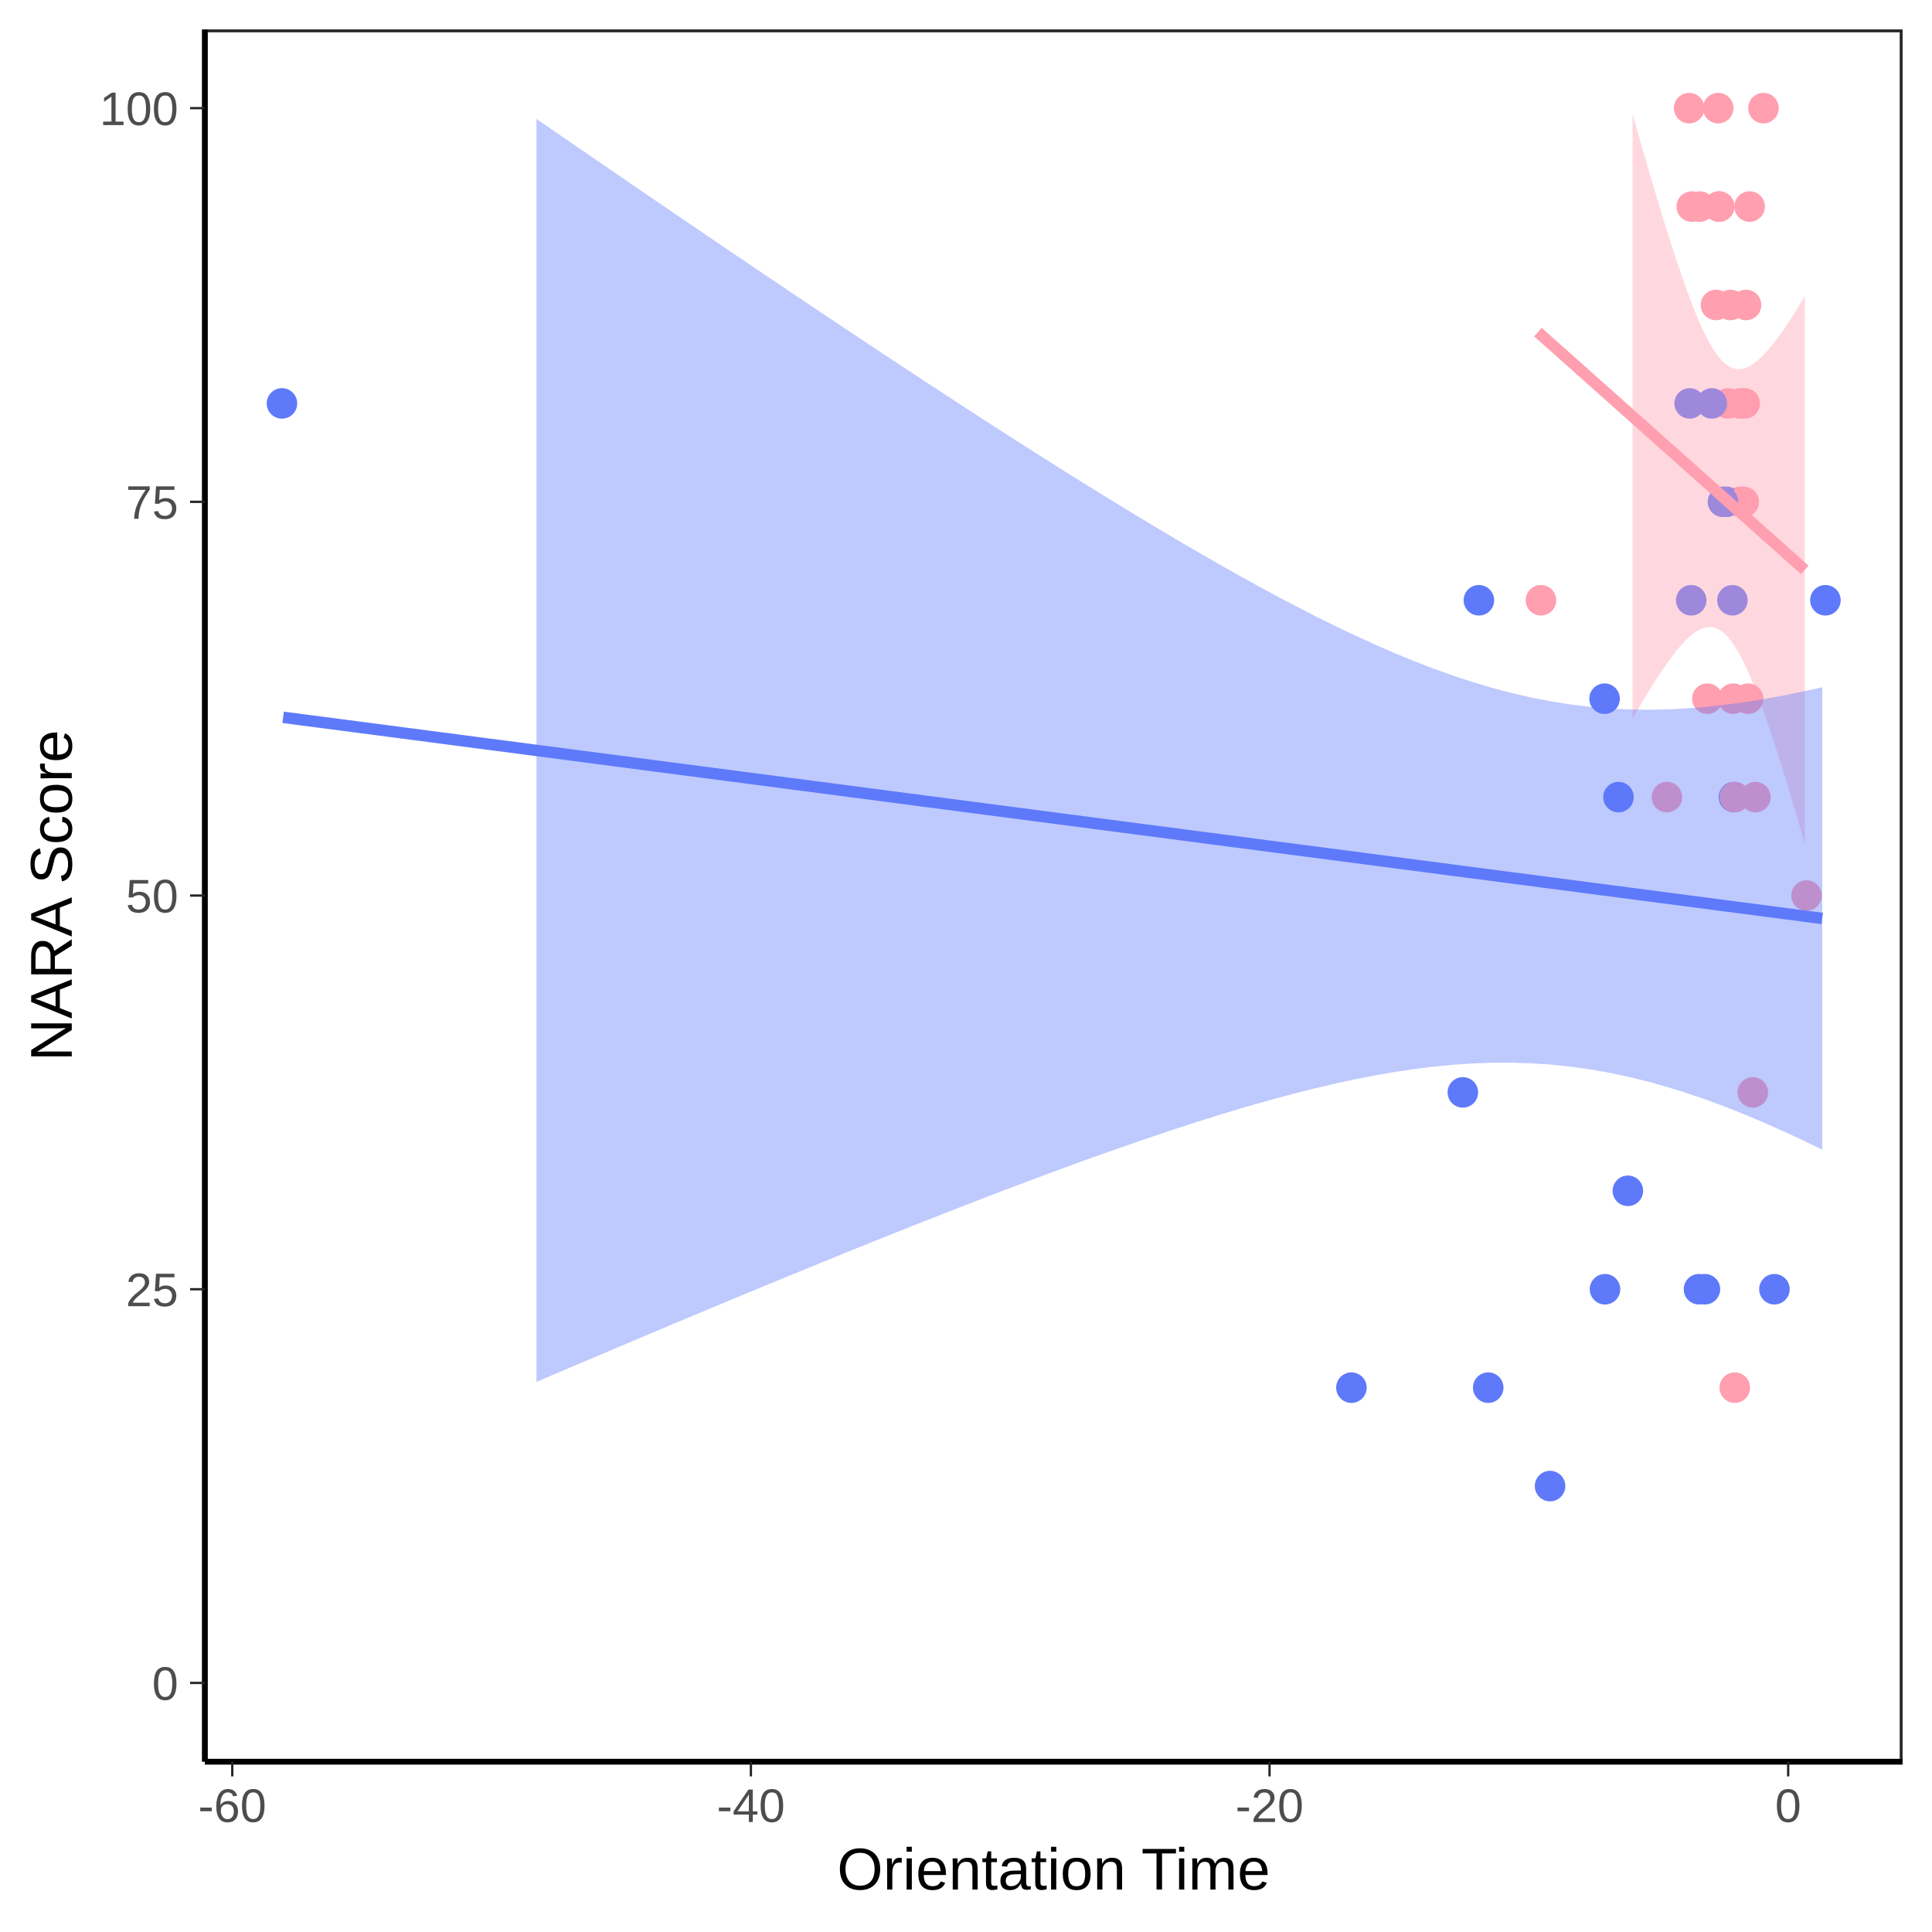
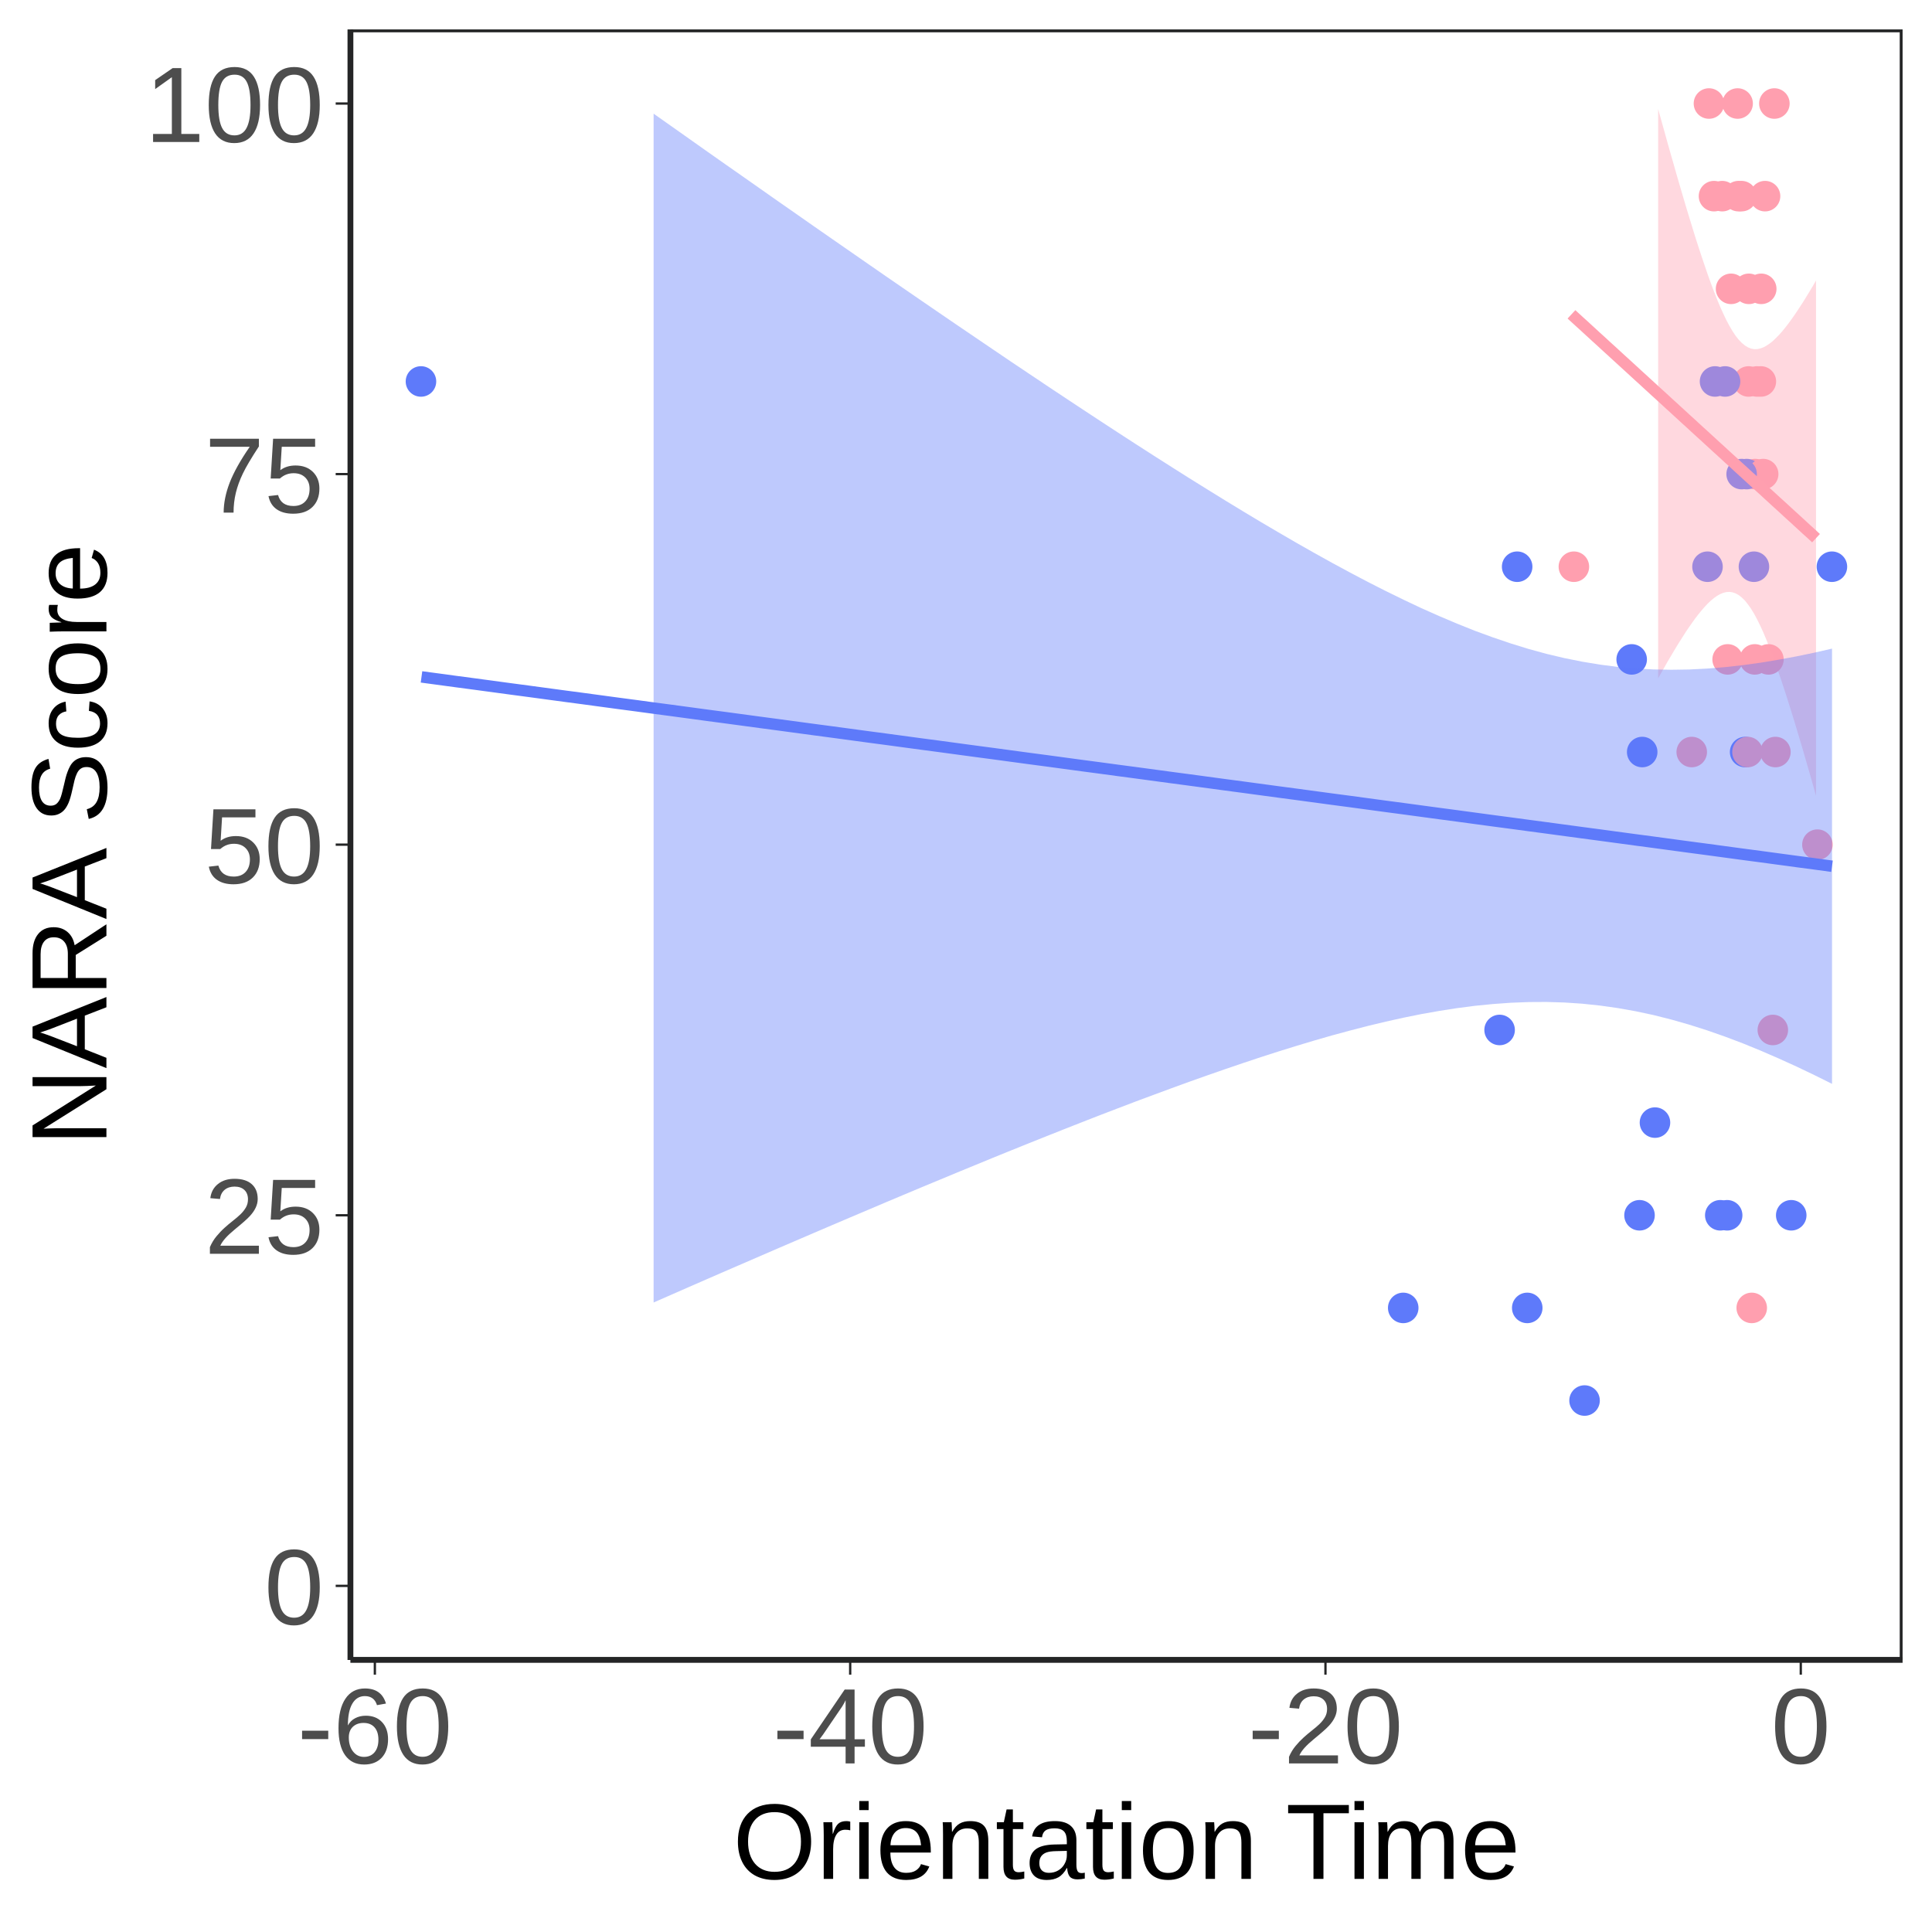
<svg xmlns="http://www.w3.org/2000/svg" class="svglite" width="360.00pt" height="360.00pt" viewBox="0 0 360.00 360.00">
  <defs>
    <style type="text/css">
    .svglite line, .svglite polyline, .svglite polygon, .svglite path, .svglite rect, .svglite circle {
      fill: none;
      stroke: #000000;
      stroke-linecap: round;
      stroke-linejoin: round;
      stroke-miterlimit: 10.00;
    }
    .svglite text {
      white-space: pre;
    }
  </style>
  </defs>
  <rect width="100%" height="100%" style="stroke: none; fill: #FFFFFF;" />
  <defs>
    <clipPath id="cpMC4wMHwzNjAuMDB8MC4wMHwzNjAuMDA=">
      <rect x="0.00" y="0.00" width="360.00" height="360.00" />
    </clipPath>
  </defs>
  <g clip-path="url(#cpMC4wMHwzNjAuMDB8MC4wMHwzNjAuMDA=)">
-     <rect x="0" y="0.00" width="360.00" height="360.00" style="stroke-width: 1.07; stroke: #FFFFFF; fill: #FFFFFF;" />
+     <rect x="0.00" y="0.00" width="360.00" height="360.00" style="stroke-width: 1.07; stroke: #FFFFFF; fill: #FFFFFF;" />
  </g>
  <defs>
-     <clipPath id="cpMzguMTZ8MzU0LjUyfDUuNDh8MzI4LjI3">
-       <rect x="38.16" y="5.48" width="316.36" height="322.79" />
+     <clipPath id="cpNjUuMjl8MzU0LjUyfDUuNDh8MzA5LjMx">
+       <rect x="65.29" y="5.48" width="289.23" height="303.83" />
    </clipPath>
  </defs>
-   <g clip-path="url(#cpMzguMTZ8MzU0LjUyfDUuNDh8MzI4LjI3)">
-     <rect x="38.16" y="5.48" width="316.36" height="322.79" style="stroke-width: 1.07; stroke: #242526; fill: #FFFFFF;" />
-     <circle cx="326.61" cy="203.55" r="2.49" style="stroke-width: 0.71; stroke: #FF9FAF; fill: #FF9FAF;" />
-     <circle cx="314.75" cy="20.15" r="2.49" style="stroke-width: 0.71; stroke: #FF9FAF; fill: #FF9FAF;" />
-     <circle cx="324.27" cy="93.51" r="2.49" style="stroke-width: 0.71; stroke: #FF9FAF; fill: #FF9FAF;" />
-     <circle cx="324.23" cy="75.17" r="2.49" style="stroke-width: 0.71; stroke: #FF9FAF; fill: #FF9FAF;" />
-     <circle cx="316.68" cy="38.49" r="2.49" style="stroke-width: 0.71; stroke: #FF9FAF; fill: #FF9FAF;" />
-     <circle cx="323.10" cy="148.53" r="2.49" style="stroke-width: 0.71; stroke: #5E7AFA; fill: #5E7AFA;" />
-     <circle cx="287.13" cy="111.85" r="2.49" style="stroke-width: 0.71; stroke: #FF9FAF; fill: #FF9FAF;" />
-     <circle cx="327.09" cy="148.53" r="2.49" style="stroke-width: 0.71; stroke: #FF9FAF; fill: #FF9FAF;" />
-     <circle cx="322.95" cy="130.19" r="2.49" style="stroke-width: 0.71; stroke: #FF9FAF; fill: #FF9FAF;" />
-     <circle cx="330.64" cy="240.23" r="2.49" style="stroke-width: 0.71; stroke: #5E7AFA; fill: #5E7AFA;" />
-     <circle cx="315.24" cy="38.49" r="2.49" style="stroke-width: 0.71; stroke: #FF9FAF; fill: #FF9FAF;" />
-     <circle cx="320.16" cy="20.15" r="2.49" style="stroke-width: 0.71; stroke: #FF9FAF; fill: #FF9FAF;" />
-     <circle cx="301.58" cy="148.53" r="2.49" style="stroke-width: 0.71; stroke: #5E7AFA; fill: #5E7AFA;" />
-     <circle cx="315.13" cy="111.85" r="2.49" style="stroke-width: 0.71; stroke: #5E7AFA; fill: #5E7AFA;" />
-     <circle cx="298.99" cy="130.19" r="2.49" style="stroke-width: 0.71; stroke: #5E7AFA; fill: #5E7AFA;" />
-     <circle cx="288.83" cy="276.91" r="2.49" style="stroke-width: 0.71; stroke: #5E7AFA; fill: #5E7AFA;" />
-     <circle cx="272.58" cy="203.55" r="2.49" style="stroke-width: 0.71; stroke: #5E7AFA; fill: #5E7AFA;" />
-     <circle cx="275.57" cy="111.85" r="2.49" style="stroke-width: 0.71; stroke: #5E7AFA; fill: #5E7AFA;" />
-     <circle cx="314.84" cy="75.17" r="2.49" style="stroke-width: 0.71; stroke: #5E7AFA; fill: #5E7AFA;" />
-     <circle cx="322.81" cy="111.85" r="2.49" style="stroke-width: 0.71; stroke: #5E7AFA; fill: #5E7AFA;" />
-     <circle cx="319.75" cy="56.83" r="2.49" style="stroke-width: 0.71; stroke: #FF9FAF; fill: #FF9FAF;" />
-     <circle cx="321.71" cy="93.51" r="2.49" style="stroke-width: 0.71; stroke: #5E7AFA; fill: #5E7AFA;" />
-     <circle cx="317.69" cy="240.23" r="2.49" style="stroke-width: 0.71; stroke: #5E7AFA; fill: #5E7AFA;" />
-     <circle cx="325.11" cy="75.17" r="2.49" style="stroke-width: 0.71; stroke: #FF9FAF; fill: #FF9FAF;" />
-     <circle cx="325.35" cy="56.83" r="2.49" style="stroke-width: 0.71; stroke: #FF9FAF; fill: #FF9FAF;" />
-     <circle cx="325.73" cy="130.19" r="2.49" style="stroke-width: 0.71; stroke: #FF9FAF; fill: #FF9FAF;" />
-     <circle cx="323.24" cy="148.53" r="2.49" style="stroke-width: 0.71; stroke: #FF9FAF; fill: #FF9FAF;" />
-     <circle cx="328.60" cy="20.15" r="2.49" style="stroke-width: 0.71; stroke: #FF9FAF; fill: #FF9FAF;" />
-     <circle cx="318.15" cy="130.19" r="2.49" style="stroke-width: 0.71; stroke: #FF9FAF; fill: #FF9FAF;" />
-     <circle cx="336.62" cy="166.87" r="2.49" style="stroke-width: 0.71; stroke: #FF9FAF; fill: #FF9FAF;" />
-     <circle cx="322.45" cy="56.83" r="2.49" style="stroke-width: 0.71; stroke: #FF9FAF; fill: #FF9FAF;" />
-     <circle cx="324.92" cy="93.51" r="2.49" style="stroke-width: 0.71; stroke: #FF9FAF; fill: #FF9FAF;" />
-     <circle cx="321.96" cy="75.17" r="2.49" style="stroke-width: 0.71; stroke: #FF9FAF; fill: #FF9FAF;" />
-     <circle cx="310.60" cy="148.53" r="2.49" style="stroke-width: 0.71; stroke: #FF9FAF; fill: #FF9FAF;" />
-     <circle cx="323.25" cy="258.57" r="2.49" style="stroke-width: 0.71; stroke: #FF9FAF; fill: #FF9FAF;" />
-     <circle cx="52.54" cy="75.17" r="2.49" style="stroke-width: 0.71; stroke: #5E7AFA; fill: #5E7AFA;" />
-     <circle cx="251.82" cy="258.57" r="2.49" style="stroke-width: 0.71; stroke: #5E7AFA; fill: #5E7AFA;" />
-     <circle cx="340.14" cy="111.85" r="2.49" style="stroke-width: 0.71; stroke: #5E7AFA; fill: #5E7AFA;" />
-     <circle cx="318.97" cy="75.17" r="2.49" style="stroke-width: 0.71; stroke: #5E7AFA; fill: #5E7AFA;" />
-     <circle cx="303.33" cy="221.89" r="2.49" style="stroke-width: 0.71; stroke: #5E7AFA; fill: #5E7AFA;" />
-     <circle cx="316.58" cy="240.23" r="2.49" style="stroke-width: 0.71; stroke: #5E7AFA; fill: #5E7AFA;" />
-     <circle cx="321.05" cy="93.51" r="2.49" style="stroke-width: 0.71; stroke: #5E7AFA; fill: #5E7AFA;" />
-     <circle cx="299.07" cy="240.23" r="2.49" style="stroke-width: 0.71; stroke: #5E7AFA; fill: #5E7AFA;" />
-     <circle cx="277.31" cy="258.57" r="2.49" style="stroke-width: 0.71; stroke: #5E7AFA; fill: #5E7AFA;" />
-     <circle cx="320.28" cy="38.49" r="2.49" style="stroke-width: 0.71; stroke: #FF9FAF; fill: #FF9FAF;" />
-     <circle cx="320.36" cy="38.49" r="2.49" style="stroke-width: 0.71; stroke: #FF9FAF; fill: #FF9FAF;" />
-     <circle cx="326.02" cy="38.49" r="2.49" style="stroke-width: 0.71; stroke: #FF9FAF; fill: #FF9FAF;" />
-     <polygon points="304.20,21.24 304.83,23.45 305.46,25.66 306.09,27.85 306.72,30.02 307.35,32.17 307.98,34.31 308.60,36.42 309.23,38.51 309.86,40.57 310.49,42.60 311.12,44.61 311.75,46.57 312.38,48.49 313.01,50.37 313.64,52.20 314.27,53.97 314.90,55.67 315.53,57.31 316.16,58.87 316.79,60.34 317.42,61.72 318.05,62.99 318.68,64.15 319.31,65.19 319.94,66.11 320.57,66.89 321.19,67.54 321.82,68.05 322.45,68.42 323.08,68.66 323.71,68.78 324.34,68.77 324.97,68.64 325.60,68.42 326.23,68.09 326.86,67.68 327.49,67.18 328.12,66.61 328.75,65.98 329.38,65.29 330.01,64.55 330.64,63.76 331.27,62.93 331.90,62.06 332.53,61.15 333.16,60.22 333.78,59.26 334.41,58.27 335.04,57.27 335.67,56.24 336.30,55.19 336.30,157.20 335.67,155.03 335.04,152.88 334.41,150.75 333.78,148.64 333.16,146.56 332.53,144.51 331.90,142.48 331.27,140.49 330.64,138.54 330.01,136.62 329.38,134.76 328.75,132.95 328.12,131.19 327.49,129.50 326.86,127.89 326.23,126.35 325.60,124.90 324.97,123.55 324.34,122.31 323.71,121.18 323.08,120.17 322.45,119.29 321.82,118.54 321.19,117.93 320.57,117.46 319.94,117.12 319.31,116.91 318.68,116.83 318.05,116.87 317.42,117.02 316.79,117.27 316.16,117.62 315.53,118.06 314.90,118.57 314.27,119.16 313.64,119.81 313.01,120.51 312.38,121.27 311.75,122.07 311.12,122.91 310.49,123.79 309.86,124.70 309.23,125.64 308.60,126.61 307.98,127.60 307.35,128.62 306.72,129.65 306.09,130.70 305.46,131.77 304.83,132.85 304.20,133.94 " style="stroke-width: 0.00; stroke: none; stroke-linecap: butt; fill: #FF9FAF; fill-opacity: 0.40;" />
-     <polyline points="304.20,21.24 304.83,23.45 305.46,25.66 306.09,27.85 306.72,30.02 307.35,32.17 307.98,34.31 308.60,36.42 309.23,38.51 309.86,40.57 310.49,42.60 311.12,44.61 311.75,46.57 312.38,48.49 313.01,50.37 313.64,52.20 314.27,53.97 314.90,55.67 315.53,57.31 316.16,58.87 316.79,60.34 317.42,61.72 318.05,62.99 318.68,64.15 319.31,65.19 319.94,66.11 320.57,66.89 321.19,67.54 321.82,68.05 322.45,68.42 323.08,68.66 323.71,68.78 324.34,68.77 324.97,68.64 325.60,68.42 326.23,68.09 326.86,67.68 327.49,67.18 328.12,66.61 328.75,65.98 329.38,65.29 330.01,64.55 330.64,63.76 331.27,62.93 331.90,62.06 332.53,61.15 333.16,60.22 333.78,59.26 334.41,58.27 335.04,57.27 335.67,56.24 336.30,55.19 " style="stroke-width: 2.13; stroke: none; stroke-linecap: butt;" />
-     <polyline points="336.30,157.20 335.67,155.03 335.04,152.88 334.41,150.75 333.78,148.64 333.16,146.56 332.53,144.51 331.90,142.48 331.27,140.49 330.64,138.54 330.01,136.62 329.38,134.76 328.75,132.95 328.12,131.19 327.49,129.50 326.86,127.89 326.23,126.35 325.60,124.90 324.97,123.55 324.34,122.31 323.71,121.18 323.08,120.17 322.45,119.29 321.82,118.54 321.19,117.93 320.57,117.46 319.94,117.12 319.31,116.91 318.68,116.83 318.05,116.87 317.42,117.02 316.79,117.27 316.16,117.62 315.53,118.06 314.90,118.57 314.27,119.16 313.64,119.81 313.01,120.51 312.38,121.27 311.75,122.07 311.12,122.91 310.49,123.79 309.86,124.70 309.23,125.64 308.60,126.61 307.98,127.60 307.35,128.62 306.72,129.65 306.09,130.70 305.46,131.77 304.83,132.85 304.20,133.94 " style="stroke-width: 2.13; stroke: none; stroke-linecap: butt;" />
-     <polyline points="286.57,61.88 287.20,62.45 287.83,63.01 288.46,63.57 289.09,64.13 289.72,64.69 290.35,65.25 290.98,65.81 291.61,66.37 292.24,66.93 292.87,67.49 293.50,68.05 294.13,68.61 294.76,69.18 295.39,69.74 296.01,70.30 296.64,70.86 297.27,71.42 297.90,71.98 298.53,72.54 299.16,73.10 299.79,73.66 300.42,74.22 301.05,74.78 301.68,75.35 302.31,75.91 302.94,76.47 303.57,77.03 304.20,77.59 304.83,78.15 305.46,78.71 306.09,79.27 306.72,79.83 307.35,80.39 307.98,80.95 308.60,81.52 309.23,82.08 309.86,82.64 310.49,83.20 311.12,83.76 311.75,84.32 312.38,84.88 313.01,85.44 313.64,86.00 314.27,86.56 314.90,87.12 315.53,87.69 316.16,88.25 316.79,88.81 317.42,89.37 318.05,89.93 318.68,90.49 319.31,91.05 319.94,91.61 320.57,92.17 321.19,92.73 321.82,93.29 322.45,93.85 323.08,94.42 323.71,94.98 324.34,95.54 324.97,96.10 325.60,96.66 326.23,97.22 326.86,97.78 327.49,98.34 328.12,98.90 328.75,99.46 329.38,100.02 330.01,100.59 330.64,101.15 331.27,101.71 331.90,102.27 332.53,102.83 333.16,103.39 333.78,103.95 334.41,104.51 335.04,105.07 335.67,105.63 336.30,106.19 " style="stroke-width: 2.13; stroke: #FF9FAF; stroke-linecap: butt;" />
-     <polygon points="99.96,22.16 103.59,24.66 107.22,27.15 110.85,29.64 114.48,32.13 118.11,34.62 121.74,37.10 125.37,39.57 129.00,42.04 132.63,44.51 136.26,46.97 139.89,49.42 143.52,51.87 147.15,54.32 150.78,56.75 154.41,59.18 158.04,61.60 161.67,64.02 165.30,66.42 168.93,68.82 172.56,71.21 176.19,73.58 179.82,75.95 183.45,78.30 187.08,80.64 190.71,82.96 194.34,85.27 197.97,87.56 201.60,89.83 205.23,92.08 208.87,94.31 212.50,96.52 216.13,98.70 219.76,100.85 223.39,102.97 227.02,105.06 230.65,107.11 234.28,109.12 237.91,111.08 241.54,112.99 245.17,114.85 248.80,116.65 252.43,118.38 256.06,120.04 259.69,121.63 263.32,123.12 266.95,124.53 270.58,125.83 274.21,127.03 277.84,128.12 281.47,129.09 285.10,129.93 288.73,130.64 292.36,131.23 295.99,131.68 299.62,132.00 303.25,132.19 306.88,132.25 310.51,132.19 314.14,132.01 317.77,131.72 321.40,131.33 325.03,130.84 328.66,130.26 332.29,129.60 335.92,128.86 339.55,128.06 339.55,214.22 335.92,212.47 332.29,210.78 328.66,209.17 325.03,207.64 321.40,206.20 317.77,204.86 314.14,203.63 310.51,202.50 306.88,201.49 303.25,200.60 299.62,199.84 295.99,199.21 292.36,198.72 288.73,198.35 285.10,198.12 281.47,198.01 277.84,198.03 274.21,198.17 270.58,198.42 266.95,198.77 263.32,199.23 259.69,199.78 256.06,200.41 252.43,201.12 248.80,201.91 245.17,202.76 241.54,203.67 237.91,204.63 234.28,205.64 230.65,206.70 227.02,207.80 223.39,208.94 219.76,210.11 216.13,211.32 212.50,212.55 208.87,213.81 205.23,215.09 201.60,216.39 197.97,217.72 194.34,219.06 190.71,220.42 187.08,221.79 183.45,223.18 179.82,224.59 176.19,226.00 172.56,227.43 168.93,228.86 165.30,230.31 161.67,231.77 158.04,233.23 154.41,234.71 150.78,236.19 147.15,237.68 143.52,239.17 139.89,240.67 136.26,242.18 132.63,243.69 129.00,245.21 125.37,246.73 121.74,248.25 118.11,249.79 114.48,251.32 110.85,252.86 107.22,254.40 103.59,255.95 99.96,257.50 " style="stroke-width: 0.00; stroke: none; stroke-linecap: butt; fill: #5E7AFA; fill-opacity: 0.40;" />
-     <polyline points="99.96,22.16 103.59,24.66 107.22,27.15 110.85,29.64 114.48,32.13 118.11,34.62 121.74,37.10 125.37,39.57 129.00,42.04 132.63,44.51 136.26,46.97 139.89,49.42 143.52,51.87 147.15,54.32 150.78,56.75 154.41,59.18 158.04,61.60 161.67,64.02 165.30,66.42 168.93,68.82 172.56,71.21 176.19,73.58 179.82,75.95 183.45,78.30 187.08,80.64 190.71,82.96 194.34,85.27 197.97,87.56 201.60,89.83 205.23,92.08 208.87,94.31 212.50,96.52 216.13,98.70 219.76,100.85 223.39,102.97 227.02,105.06 230.65,107.11 234.28,109.12 237.91,111.08 241.54,112.99 245.17,114.85 248.80,116.65 252.43,118.38 256.06,120.04 259.69,121.63 263.32,123.12 266.95,124.53 270.58,125.83 274.21,127.03 277.84,128.12 281.47,129.09 285.10,129.93 288.73,130.64 292.36,131.23 295.99,131.68 299.62,132.00 303.25,132.19 306.88,132.25 310.51,132.19 314.14,132.01 317.77,131.72 321.40,131.33 325.03,130.84 328.66,130.26 332.29,129.60 335.92,128.86 339.55,128.06 " style="stroke-width: 2.13; stroke: none; stroke-linecap: butt;" />
-     <polyline points="339.55,214.22 335.92,212.47 332.29,210.78 328.66,209.17 325.03,207.64 321.40,206.20 317.77,204.86 314.14,203.63 310.51,202.50 306.88,201.49 303.25,200.60 299.62,199.84 295.99,199.21 292.36,198.72 288.73,198.35 285.10,198.12 281.47,198.01 277.84,198.03 274.21,198.17 270.58,198.42 266.95,198.77 263.32,199.23 259.69,199.78 256.06,200.41 252.43,201.12 248.80,201.91 245.17,202.76 241.54,203.67 237.91,204.63 234.28,205.64 230.65,206.70 227.02,207.80 223.39,208.94 219.76,210.11 216.13,211.32 212.50,212.55 208.87,213.81 205.23,215.09 201.60,216.39 197.97,217.72 194.34,219.06 190.71,220.42 187.08,221.79 183.45,223.18 179.82,224.59 176.19,226.00 172.56,227.43 168.93,228.86 165.30,230.31 161.67,231.77 158.04,233.23 154.41,234.71 150.78,236.19 147.15,237.68 143.52,239.17 139.89,240.67 136.26,242.18 132.63,243.69 129.00,245.21 125.37,246.73 121.74,248.25 118.11,249.79 114.48,251.32 110.85,252.86 107.22,254.40 103.59,255.95 99.96,257.50 " style="stroke-width: 2.13; stroke: none; stroke-linecap: butt;" />
-     <polyline points="52.76,133.66 56.39,134.14 60.03,134.61 63.66,135.08 67.29,135.56 70.92,136.03 74.55,136.51 78.18,136.98 81.81,137.46 85.44,137.93 89.07,138.41 92.70,138.88 96.33,139.35 99.96,139.83 103.59,140.30 107.22,140.78 110.85,141.25 114.48,141.73 118.11,142.20 121.74,142.68 125.37,143.15 129.00,143.62 132.63,144.10 136.26,144.57 139.89,145.05 143.52,145.52 147.15,146.00 150.78,146.47 154.41,146.94 158.04,147.42 161.67,147.89 165.30,148.37 168.93,148.84 172.56,149.32 176.19,149.79 179.82,150.27 183.45,150.74 187.08,151.21 190.71,151.69 194.34,152.16 197.97,152.64 201.60,153.11 205.23,153.59 208.87,154.06 212.50,154.54 216.13,155.01 219.76,155.48 223.39,155.96 227.02,156.43 230.65,156.91 234.28,157.38 237.91,157.86 241.54,158.33 245.17,158.80 248.80,159.28 252.43,159.75 256.06,160.23 259.69,160.70 263.32,161.18 266.95,161.65 270.58,162.13 274.21,162.60 277.84,163.07 281.47,163.55 285.10,164.02 288.73,164.50 292.36,164.97 295.99,165.45 299.62,165.92 303.25,166.39 306.88,166.87 310.51,167.34 314.14,167.82 317.77,168.29 321.40,168.77 325.03,169.24 328.66,169.72 332.29,170.19 335.92,170.66 339.55,171.14 " style="stroke-width: 2.13; stroke: #5E7AFA; stroke-linecap: butt;" />
+   <g clip-path="url(#cpNjUuMjl8MzU0LjUyfDUuNDh8MzA5LjMx)">
+     <rect x="65.29" y="5.48" width="289.23" height="303.83" style="stroke-width: 1.07; stroke: #242526; fill: #FFFFFF;" />
+     <circle cx="330.34" cy="191.92" r="2.49" style="stroke-width: 0.71; stroke: #FF9FAF; fill: #FF9FAF;" />
+     <circle cx="318.44" cy="19.29" r="2.49" style="stroke-width: 0.71; stroke: #FF9FAF; fill: #FF9FAF;" />
+     <circle cx="327.05" cy="88.34" r="2.49" style="stroke-width: 0.71; stroke: #FF9FAF; fill: #FF9FAF;" />
+     <circle cx="327.40" cy="71.08" r="2.49" style="stroke-width: 0.71; stroke: #FF9FAF; fill: #FF9FAF;" />
+     <circle cx="320.91" cy="36.55" r="2.49" style="stroke-width: 0.71; stroke: #FF9FAF; fill: #FF9FAF;" />
+     <circle cx="325.18" cy="140.13" r="2.49" style="stroke-width: 0.71; stroke: #5E7AFA; fill: #5E7AFA;" />
+     <circle cx="293.27" cy="105.60" r="2.49" style="stroke-width: 0.71; stroke: #FF9FAF; fill: #FF9FAF;" />
+     <circle cx="330.82" cy="140.13" r="2.49" style="stroke-width: 0.71; stroke: #FF9FAF; fill: #FF9FAF;" />
+     <circle cx="326.98" cy="122.87" r="2.49" style="stroke-width: 0.71; stroke: #FF9FAF; fill: #FF9FAF;" />
+     <circle cx="333.77" cy="226.45" r="2.49" style="stroke-width: 0.71; stroke: #5E7AFA; fill: #5E7AFA;" />
+     <circle cx="319.38" cy="36.55" r="2.49" style="stroke-width: 0.71; stroke: #FF9FAF; fill: #FF9FAF;" />
+     <circle cx="323.78" cy="19.29" r="2.49" style="stroke-width: 0.71; stroke: #FF9FAF; fill: #FF9FAF;" />
+     <circle cx="306.00" cy="140.13" r="2.49" style="stroke-width: 0.71; stroke: #5E7AFA; fill: #5E7AFA;" />
+     <circle cx="318.17" cy="105.60" r="2.49" style="stroke-width: 0.71; stroke: #5E7AFA; fill: #5E7AFA;" />
+     <circle cx="304.04" cy="122.87" r="2.49" style="stroke-width: 0.71; stroke: #5E7AFA; fill: #5E7AFA;" />
+     <circle cx="295.26" cy="260.97" r="2.49" style="stroke-width: 0.71; stroke: #5E7AFA; fill: #5E7AFA;" />
+     <circle cx="279.43" cy="191.92" r="2.49" style="stroke-width: 0.71; stroke: #5E7AFA; fill: #5E7AFA;" />
+     <circle cx="282.70" cy="105.60" r="2.49" style="stroke-width: 0.71; stroke: #5E7AFA; fill: #5E7AFA;" />
+     <circle cx="319.57" cy="71.08" r="2.49" style="stroke-width: 0.71; stroke: #5E7AFA; fill: #5E7AFA;" />
+     <circle cx="326.82" cy="105.60" r="2.49" style="stroke-width: 0.71; stroke: #5E7AFA; fill: #5E7AFA;" />
+     <circle cx="322.56" cy="53.82" r="2.49" style="stroke-width: 0.71; stroke: #FF9FAF; fill: #FF9FAF;" />
+     <circle cx="325.46" cy="88.34" r="2.49" style="stroke-width: 0.71; stroke: #5E7AFA; fill: #5E7AFA;" />
+     <circle cx="321.83" cy="226.45" r="2.49" style="stroke-width: 0.71; stroke: #5E7AFA; fill: #5E7AFA;" />
+     <circle cx="328.11" cy="71.08" r="2.49" style="stroke-width: 0.71; stroke: #FF9FAF; fill: #FF9FAF;" />
+     <circle cx="328.18" cy="53.82" r="2.49" style="stroke-width: 0.71; stroke: #FF9FAF; fill: #FF9FAF;" />
+     <circle cx="329.52" cy="122.87" r="2.49" style="stroke-width: 0.71; stroke: #FF9FAF; fill: #FF9FAF;" />
+     <circle cx="325.62" cy="140.13" r="2.49" style="stroke-width: 0.71; stroke: #FF9FAF; fill: #FF9FAF;" />
+     <circle cx="330.63" cy="19.29" r="2.49" style="stroke-width: 0.71; stroke: #FF9FAF; fill: #FF9FAF;" />
+     <circle cx="321.92" cy="122.87" r="2.49" style="stroke-width: 0.71; stroke: #FF9FAF; fill: #FF9FAF;" />
+     <circle cx="338.65" cy="157.39" r="2.49" style="stroke-width: 0.71; stroke: #FF9FAF; fill: #FF9FAF;" />
+     <circle cx="325.87" cy="53.82" r="2.49" style="stroke-width: 0.71; stroke: #FF9FAF; fill: #FF9FAF;" />
+     <circle cx="328.54" cy="88.34" r="2.49" style="stroke-width: 0.71; stroke: #FF9FAF; fill: #FF9FAF;" />
+     <circle cx="325.82" cy="71.08" r="2.49" style="stroke-width: 0.71; stroke: #FF9FAF; fill: #FF9FAF;" />
+     <circle cx="315.23" cy="140.13" r="2.49" style="stroke-width: 0.71; stroke: #FF9FAF; fill: #FF9FAF;" />
+     <circle cx="326.41" cy="243.71" r="2.49" style="stroke-width: 0.71; stroke: #FF9FAF; fill: #FF9FAF;" />
+     <circle cx="78.44" cy="71.08" r="2.49" style="stroke-width: 0.71; stroke: #5E7AFA; fill: #5E7AFA;" />
+     <circle cx="261.47" cy="243.71" r="2.49" style="stroke-width: 0.71; stroke: #5E7AFA; fill: #5E7AFA;" />
+     <circle cx="341.35" cy="105.60" r="2.49" style="stroke-width: 0.71; stroke: #5E7AFA; fill: #5E7AFA;" />
+     <circle cx="321.44" cy="71.08" r="2.49" style="stroke-width: 0.71; stroke: #5E7AFA; fill: #5E7AFA;" />
+     <circle cx="308.38" cy="209.18" r="2.49" style="stroke-width: 0.71; stroke: #5E7AFA; fill: #5E7AFA;" />
+     <circle cx="320.55" cy="226.45" r="2.49" style="stroke-width: 0.71; stroke: #5E7AFA; fill: #5E7AFA;" />
+     <circle cx="324.53" cy="88.34" r="2.49" style="stroke-width: 0.71; stroke: #5E7AFA; fill: #5E7AFA;" />
+     <circle cx="305.50" cy="226.45" r="2.49" style="stroke-width: 0.71; stroke: #5E7AFA; fill: #5E7AFA;" />
+     <circle cx="284.58" cy="243.71" r="2.49" style="stroke-width: 0.71; stroke: #5E7AFA; fill: #5E7AFA;" />
+     <circle cx="324.51" cy="36.55" r="2.49" style="stroke-width: 0.71; stroke: #FF9FAF; fill: #FF9FAF;" />
+     <circle cx="323.94" cy="36.55" r="2.49" style="stroke-width: 0.71; stroke: #FF9FAF; fill: #FF9FAF;" />
+     <circle cx="328.89" cy="36.55" r="2.49" style="stroke-width: 0.71; stroke: #FF9FAF; fill: #FF9FAF;" />
+     <polygon points="308.97,20.31 309.55,22.40 310.13,24.47 310.70,26.53 311.28,28.58 311.86,30.60 312.43,32.61 313.01,34.60 313.59,36.57 314.16,38.51 314.74,40.42 315.32,42.31 315.89,44.16 316.47,45.97 317.05,47.73 317.63,49.45 318.20,51.12 318.78,52.73 319.36,54.27 319.93,55.73 320.51,57.12 321.09,58.41 321.66,59.61 322.24,60.70 322.82,61.68 323.39,62.55 323.97,63.28 324.55,63.89 325.13,64.37 325.70,64.72 326.28,64.95 326.86,65.06 327.43,65.05 328.01,64.93 328.59,64.72 329.16,64.41 329.74,64.02 330.32,63.56 330.89,63.02 331.47,62.43 332.05,61.78 332.63,61.08 333.20,60.34 333.78,59.55 334.36,58.73 334.93,57.88 335.51,57.00 336.09,56.10 336.66,55.17 337.24,54.22 337.82,53.26 338.39,52.27 338.39,148.29 337.82,146.25 337.24,144.22 336.66,142.22 336.09,140.23 335.51,138.27 334.93,136.34 334.36,134.43 333.78,132.56 333.20,130.72 332.63,128.92 332.05,127.17 331.47,125.46 330.89,123.81 330.32,122.22 329.74,120.70 329.16,119.25 328.59,117.89 328.01,116.62 327.43,115.45 326.86,114.38 326.28,113.43 325.70,112.61 325.13,111.90 324.55,111.33 323.97,110.88 323.39,110.56 322.82,110.37 322.24,110.29 321.66,110.33 321.09,110.47 320.51,110.71 319.93,111.04 319.36,111.45 318.78,111.93 318.20,112.48 317.63,113.09 317.05,113.76 316.47,114.47 315.89,115.22 315.32,116.02 314.74,116.84 314.16,117.70 313.59,118.59 313.01,119.50 312.43,120.43 311.86,121.38 311.28,122.36 310.70,123.34 310.13,124.35 309.55,125.37 308.97,126.40 " style="stroke-width: 0.00; stroke: none; stroke-linecap: butt; fill: #FF9FAF; fill-opacity: 0.40;" />
+     <polyline points="308.97,20.31 309.55,22.40 310.13,24.47 310.70,26.53 311.28,28.58 311.86,30.60 312.43,32.61 313.01,34.60 313.59,36.57 314.16,38.51 314.74,40.42 315.32,42.31 315.89,44.16 316.47,45.97 317.05,47.73 317.63,49.45 318.20,51.12 318.78,52.73 319.36,54.27 319.93,55.73 320.51,57.12 321.09,58.41 321.66,59.61 322.24,60.70 322.82,61.68 323.39,62.55 323.97,63.28 324.55,63.89 325.13,64.37 325.70,64.72 326.28,64.95 326.86,65.06 327.43,65.05 328.01,64.93 328.59,64.72 329.16,64.41 329.74,64.02 330.32,63.56 330.89,63.02 331.47,62.43 332.05,61.78 332.63,61.08 333.20,60.34 333.78,59.55 334.36,58.73 334.93,57.88 335.51,57.00 336.09,56.10 336.66,55.17 337.24,54.22 337.82,53.26 338.39,52.27 " style="stroke-width: 2.13; stroke: none; stroke-linecap: butt;" />
+     <polyline points="338.39,148.29 337.82,146.25 337.24,144.22 336.66,142.22 336.09,140.23 335.51,138.27 334.93,136.34 334.36,134.43 333.78,132.56 333.20,130.72 332.63,128.92 332.05,127.17 331.47,125.46 330.89,123.81 330.32,122.22 329.74,120.70 329.16,119.25 328.59,117.89 328.01,116.62 327.43,115.45 326.86,114.38 326.28,113.43 325.70,112.61 325.13,111.90 324.55,111.33 323.97,110.88 323.39,110.56 322.82,110.37 322.24,110.29 321.66,110.33 321.09,110.47 320.51,110.71 319.93,111.04 319.36,111.45 318.78,111.93 318.20,112.48 317.63,113.09 317.05,113.76 316.47,114.47 315.89,115.22 315.32,116.02 314.74,116.84 314.16,117.70 313.59,118.59 313.01,119.50 312.43,120.43 311.86,121.38 311.28,122.36 310.70,123.34 310.13,124.35 309.55,125.37 308.97,126.40 " style="stroke-width: 2.13; stroke: none; stroke-linecap: butt;" />
+     <polyline points="292.82,58.57 293.39,59.10 293.97,59.63 294.55,60.16 295.13,60.68 295.70,61.21 296.28,61.74 296.86,62.27 297.43,62.80 298.01,63.32 298.59,63.85 299.16,64.38 299.74,64.91 300.32,65.43 300.89,65.96 301.47,66.49 302.05,67.02 302.63,67.55 303.20,68.07 303.78,68.60 304.36,69.13 304.93,69.66 305.51,70.19 306.09,70.71 306.66,71.24 307.24,71.77 307.82,72.30 308.39,72.83 308.97,73.35 309.55,73.88 310.13,74.41 310.70,74.94 311.28,75.47 311.86,75.99 312.43,76.52 313.01,77.05 313.59,77.58 314.16,78.11 314.74,78.63 315.32,79.16 315.89,79.69 316.47,80.22 317.05,80.75 317.63,81.27 318.20,81.80 318.78,82.33 319.36,82.86 319.93,83.39 320.51,83.91 321.09,84.44 321.66,84.97 322.24,85.50 322.82,86.02 323.39,86.55 323.97,87.08 324.55,87.61 325.13,88.14 325.70,88.66 326.28,89.19 326.86,89.72 327.43,90.25 328.01,90.78 328.59,91.30 329.16,91.83 329.74,92.36 330.32,92.89 330.89,93.42 331.47,93.94 332.05,94.47 332.63,95.00 333.20,95.53 333.78,96.06 334.36,96.58 334.93,97.11 335.51,97.64 336.09,98.17 336.66,98.70 337.24,99.22 337.82,99.75 338.39,100.28 " style="stroke-width: 2.13; stroke: #FF9FAF; stroke-linecap: butt;" />
+     <polygon points="121.79,21.18 125.12,23.53 128.45,25.88 131.77,28.23 135.10,30.57 138.43,32.90 141.76,35.24 145.08,37.57 148.41,39.89 151.74,42.22 155.06,44.53 158.39,46.84 161.72,49.15 165.04,51.45 168.37,53.74 171.70,56.03 175.03,58.31 178.35,60.58 181.68,62.84 185.01,65.10 188.33,67.35 191.66,69.58 194.99,71.81 198.31,74.02 201.64,76.22 204.97,78.41 208.29,80.58 211.62,82.74 214.95,84.88 218.28,87.00 221.60,89.10 224.93,91.17 228.26,93.23 231.58,95.25 234.91,97.25 238.24,99.21 241.56,101.14 244.89,103.03 248.22,104.88 251.55,106.68 254.87,108.43 258.20,110.12 261.53,111.75 264.85,113.32 268.18,114.80 271.51,116.21 274.83,117.54 278.16,118.76 281.49,119.89 284.82,120.92 288.14,121.83 291.47,122.62 294.80,123.29 298.12,123.84 301.45,124.27 304.78,124.57 308.10,124.74 311.43,124.80 314.76,124.75 318.09,124.58 321.41,124.31 324.74,123.94 328.07,123.48 331.39,122.93 334.72,122.31 338.05,121.62 341.37,120.86 341.37,201.96 338.05,200.31 334.72,198.72 331.39,197.21 328.07,195.77 324.74,194.41 321.41,193.15 318.09,191.99 314.76,190.93 311.43,189.98 308.10,189.14 304.78,188.43 301.45,187.84 298.12,187.37 294.80,187.02 291.47,186.80 288.14,186.70 284.82,186.72 281.49,186.85 278.16,187.09 274.83,187.42 271.51,187.85 268.18,188.37 264.85,188.96 261.53,189.63 258.20,190.37 254.87,191.17 251.55,192.03 248.22,192.93 244.89,193.89 241.56,194.89 238.24,195.92 234.91,196.99 231.58,198.10 228.26,199.23 224.93,200.39 221.60,201.57 218.28,202.78 214.95,204.01 211.62,205.25 208.29,206.52 204.97,207.79 201.64,209.09 198.31,210.40 194.99,211.72 191.66,213.05 188.33,214.39 185.01,215.74 181.68,217.11 178.35,218.48 175.03,219.86 171.70,221.24 168.37,222.64 165.04,224.04 161.72,225.45 158.39,226.86 155.06,228.28 151.74,229.70 148.41,231.13 145.08,232.56 141.76,234.00 138.43,235.44 135.10,236.88 131.77,238.33 128.45,239.78 125.12,241.24 121.79,242.70 " style="stroke-width: 0.00; stroke: none; stroke-linecap: butt; fill: #5E7AFA; fill-opacity: 0.40;" />
+     <polyline points="121.79,21.18 125.12,23.53 128.45,25.88 131.77,28.23 135.10,30.57 138.43,32.90 141.76,35.24 145.08,37.57 148.41,39.89 151.74,42.22 155.06,44.53 158.39,46.84 161.72,49.15 165.04,51.45 168.37,53.74 171.70,56.03 175.03,58.31 178.35,60.58 181.68,62.84 185.01,65.10 188.33,67.35 191.66,69.58 194.99,71.81 198.31,74.02 201.64,76.22 204.97,78.41 208.29,80.58 211.62,82.74 214.95,84.88 218.28,87.00 221.60,89.10 224.93,91.17 228.26,93.23 231.58,95.25 234.91,97.25 238.24,99.21 241.56,101.14 244.89,103.03 248.22,104.88 251.55,106.68 254.87,108.43 258.20,110.12 261.53,111.75 264.85,113.32 268.18,114.80 271.51,116.21 274.83,117.54 278.16,118.76 281.49,119.89 284.82,120.92 288.14,121.83 291.47,122.62 294.80,123.29 298.12,123.84 301.45,124.27 304.78,124.57 308.10,124.74 311.43,124.80 314.76,124.75 318.09,124.58 321.41,124.31 324.74,123.94 328.07,123.48 331.39,122.93 334.72,122.31 338.05,121.62 341.37,120.86 " style="stroke-width: 2.13; stroke: none; stroke-linecap: butt;" />
+     <polyline points="341.37,201.96 338.05,200.31 334.72,198.72 331.39,197.21 328.07,195.77 324.74,194.41 321.41,193.15 318.09,191.99 314.76,190.93 311.43,189.98 308.10,189.14 304.78,188.43 301.45,187.84 298.12,187.37 294.80,187.02 291.47,186.80 288.14,186.70 284.82,186.72 281.49,186.85 278.16,187.09 274.83,187.42 271.51,187.85 268.18,188.37 264.85,188.96 261.53,189.63 258.20,190.37 254.87,191.17 251.55,192.03 248.22,192.93 244.89,193.89 241.56,194.89 238.24,195.92 234.91,196.99 231.58,198.10 228.26,199.23 224.93,200.39 221.60,201.57 218.28,202.78 214.95,204.01 211.62,205.25 208.29,206.52 204.97,207.79 201.64,209.09 198.31,210.40 194.99,211.72 191.66,213.05 188.33,214.39 185.01,215.74 181.68,217.11 178.35,218.48 175.03,219.86 171.70,221.24 168.37,222.64 165.04,224.04 161.72,225.45 158.39,226.86 155.06,228.28 151.74,229.70 148.41,231.13 145.08,232.56 141.76,234.00 138.43,235.44 135.10,236.88 131.77,238.33 128.45,239.78 125.12,241.24 121.79,242.70 " style="stroke-width: 2.13; stroke: none; stroke-linecap: butt;" />
+     <polyline points="78.54,126.13 81.87,126.58 85.20,127.03 88.52,127.47 91.85,127.92 95.18,128.37 98.50,128.81 101.83,129.26 105.16,129.71 108.49,130.15 111.81,130.60 115.14,131.05 118.47,131.49 121.79,131.94 125.12,132.38 128.45,132.83 131.77,133.28 135.10,133.72 138.43,134.17 141.76,134.62 145.08,135.06 148.41,135.51 151.74,135.96 155.06,136.40 158.39,136.85 161.72,137.30 165.04,137.74 168.37,138.19 171.70,138.64 175.03,139.08 178.35,139.53 181.68,139.98 185.01,140.42 188.33,140.87 191.66,141.32 194.99,141.76 198.31,142.21 201.64,142.66 204.97,143.10 208.29,143.55 211.62,143.99 214.95,144.44 218.28,144.89 221.60,145.33 224.93,145.78 228.26,146.23 231.58,146.67 234.91,147.12 238.24,147.57 241.56,148.01 244.89,148.46 248.22,148.91 251.55,149.35 254.87,149.80 258.20,150.25 261.53,150.69 264.85,151.14 268.18,151.59 271.51,152.03 274.83,152.48 278.16,152.93 281.49,153.37 284.82,153.82 288.14,154.26 291.47,154.71 294.80,155.16 298.12,155.60 301.45,156.05 304.78,156.50 308.10,156.94 311.43,157.39 314.76,157.84 318.09,158.28 321.41,158.73 324.74,159.18 328.07,159.62 331.39,160.07 334.72,160.52 338.05,160.96 341.37,161.41 " style="stroke-width: 2.13; stroke: #5E7AFA; stroke-linecap: butt;" />
  </g>
  <g clip-path="url(#cpMC4wMHwzNjAuMDB8MC4wMHwzNjAuMDA=)">
-     <polyline points="38.16,328.27 38.16,5.48 " style="stroke-width: 1.07; stroke-linecap: butt;" />
-     <text x="33.23" y="316.75" text-anchor="end" style="font-size: 8.80px;fill: #4D4D4D; font-family: &quot;Arial&quot;;" textLength="4.90px" lengthAdjust="spacingAndGlyphs">0</text>
-     <text x="33.23" y="243.39" text-anchor="end" style="font-size: 8.80px;fill: #4D4D4D; font-family: &quot;Arial&quot;;" textLength="9.79px" lengthAdjust="spacingAndGlyphs">25</text>
-     <text x="33.23" y="170.03" text-anchor="end" style="font-size: 8.80px;fill: #4D4D4D; font-family: &quot;Arial&quot;;" textLength="9.79px" lengthAdjust="spacingAndGlyphs">50</text>
-     <text x="33.23" y="96.67" text-anchor="end" style="font-size: 8.80px;fill: #4D4D4D; font-family: &quot;Arial&quot;;" textLength="9.79px" lengthAdjust="spacingAndGlyphs">75</text>
-     <text x="33.23" y="23.31" text-anchor="end" style="font-size: 8.80px;fill: #4D4D4D; font-family: &quot;Arial&quot;;" textLength="14.69px" lengthAdjust="spacingAndGlyphs">100</text>
-     <polyline points="35.42,313.59 38.16,313.59 " style="stroke-width: 0.43; stroke: #242526; stroke-linecap: butt;" />
-     <polyline points="35.42,240.23 38.16,240.23 " style="stroke-width: 0.43; stroke: #242526; stroke-linecap: butt;" />
-     <polyline points="35.42,166.87 38.16,166.87 " style="stroke-width: 0.43; stroke: #242526; stroke-linecap: butt;" />
-     <polyline points="35.42,93.51 38.16,93.51 " style="stroke-width: 0.43; stroke: #242526; stroke-linecap: butt;" />
-     <polyline points="35.42,20.15 38.16,20.15 " style="stroke-width: 0.43; stroke: #242526; stroke-linecap: butt;" />
-     <polyline points="38.16,328.27 354.52,328.27 " style="stroke-width: 1.07; stroke-linecap: butt;" />
-     <polyline points="43.28,331.01 43.28,328.27 " style="stroke-width: 0.43; stroke: #242526; stroke-linecap: butt;" />
-     <polyline points="139.92,331.01 139.92,328.27 " style="stroke-width: 0.43; stroke: #242526; stroke-linecap: butt;" />
-     <polyline points="236.56,331.01 236.56,328.27 " style="stroke-width: 0.43; stroke: #242526; stroke-linecap: butt;" />
-     <polyline points="333.20,331.01 333.20,328.27 " style="stroke-width: 0.43; stroke: #242526; stroke-linecap: butt;" />
-     <text x="43.28" y="339.50" text-anchor="middle" style="font-size: 8.80px;fill: #4D4D4D; font-family: &quot;Arial&quot;;" textLength="12.72px" lengthAdjust="spacingAndGlyphs">-60</text>
-     <text x="139.92" y="339.50" text-anchor="middle" style="font-size: 8.80px;fill: #4D4D4D; font-family: &quot;Arial&quot;;" textLength="12.72px" lengthAdjust="spacingAndGlyphs">-40</text>
-     <text x="236.56" y="339.50" text-anchor="middle" style="font-size: 8.80px;fill: #4D4D4D; font-family: &quot;Arial&quot;;" textLength="12.72px" lengthAdjust="spacingAndGlyphs">-20</text>
-     <text x="333.20" y="339.50" text-anchor="middle" style="font-size: 8.80px;fill: #4D4D4D; font-family: &quot;Arial&quot;;" textLength="4.90px" lengthAdjust="spacingAndGlyphs">0</text>
-     <text x="196.34" y="352.09" text-anchor="middle" style="font-size: 11.00px; font-family: &quot;Arial&quot;;" textLength="81.30px" lengthAdjust="spacingAndGlyphs">Orientation Time</text>
-     <text transform="translate(13.37,166.87) rotate(-90)" text-anchor="middle" style="font-size: 11.00px; font-family: &quot;Arial&quot;;" textLength="62.35px" lengthAdjust="spacingAndGlyphs">NARA Score</text>
+     <polyline points="65.29,309.31 65.29,5.48 " style="stroke-width: 1.07; stroke: #242526; stroke-linecap: butt;" />
+     <text x="60.36" y="302.67" text-anchor="end" style="font-size: 20.00px;fill: #4D4D4D; font-family: &quot;Arial&quot;;" textLength="11.12px" lengthAdjust="spacingAndGlyphs">0</text>
+     <text x="60.36" y="233.62" text-anchor="end" style="font-size: 20.00px;fill: #4D4D4D; font-family: &quot;Arial&quot;;" textLength="22.25px" lengthAdjust="spacingAndGlyphs">25</text>
+     <text x="60.36" y="164.57" text-anchor="end" style="font-size: 20.00px;fill: #4D4D4D; font-family: &quot;Arial&quot;;" textLength="22.25px" lengthAdjust="spacingAndGlyphs">50</text>
+     <text x="60.36" y="95.52" text-anchor="end" style="font-size: 20.00px;fill: #4D4D4D; font-family: &quot;Arial&quot;;" textLength="22.25px" lengthAdjust="spacingAndGlyphs">75</text>
+     <text x="60.36" y="26.46" text-anchor="end" style="font-size: 20.00px;fill: #4D4D4D; font-family: &quot;Arial&quot;;" textLength="33.37px" lengthAdjust="spacingAndGlyphs">100</text>
+     <polyline points="62.55,295.50 65.29,295.50 " style="stroke-width: 0.43; stroke: #242526; stroke-linecap: butt;" />
+     <polyline points="62.55,226.45 65.29,226.45 " style="stroke-width: 0.43; stroke: #242526; stroke-linecap: butt;" />
+     <polyline points="62.55,157.39 65.29,157.39 " style="stroke-width: 0.43; stroke: #242526; stroke-linecap: butt;" />
+     <polyline points="62.55,88.34 65.29,88.34 " style="stroke-width: 0.43; stroke: #242526; stroke-linecap: butt;" />
+     <polyline points="62.55,19.29 65.29,19.29 " style="stroke-width: 0.43; stroke: #242526; stroke-linecap: butt;" />
+     <polyline points="65.29,309.31 354.52,309.31 " style="stroke-width: 1.07; stroke: #242526; stroke-linecap: butt;" />
+     <polyline points="69.85,312.05 69.85,309.31 " style="stroke-width: 0.43; stroke: #242526; stroke-linecap: butt;" />
+     <polyline points="158.42,312.05 158.42,309.31 " style="stroke-width: 0.43; stroke: #242526; stroke-linecap: butt;" />
+     <polyline points="246.98,312.05 246.98,309.31 " style="stroke-width: 0.43; stroke: #242526; stroke-linecap: butt;" />
+     <polyline points="335.55,312.05 335.55,309.31 " style="stroke-width: 0.43; stroke: #242526; stroke-linecap: butt;" />
+     <text x="69.85" y="328.59" text-anchor="middle" style="font-size: 20.00px;fill: #4D4D4D; font-family: &quot;Arial&quot;;" textLength="28.91px" lengthAdjust="spacingAndGlyphs">-60</text>
+     <text x="158.42" y="328.59" text-anchor="middle" style="font-size: 20.00px;fill: #4D4D4D; font-family: &quot;Arial&quot;;" textLength="28.91px" lengthAdjust="spacingAndGlyphs">-40</text>
+     <text x="246.98" y="328.59" text-anchor="middle" style="font-size: 20.00px;fill: #4D4D4D; font-family: &quot;Arial&quot;;" textLength="28.91px" lengthAdjust="spacingAndGlyphs">-20</text>
+     <text x="335.55" y="328.59" text-anchor="middle" style="font-size: 20.00px;fill: #4D4D4D; font-family: &quot;Arial&quot;;" textLength="11.12px" lengthAdjust="spacingAndGlyphs">0</text>
+     <text x="209.91" y="350.10" text-anchor="middle" style="font-size: 20.00px; font-family: &quot;Arial&quot;;" textLength="147.84px" lengthAdjust="spacingAndGlyphs">Orientation Time</text>
+     <text transform="translate(19.83,157.39) rotate(-90)" text-anchor="middle" style="font-size: 20.00px; font-family: &quot;Arial&quot;;" textLength="113.38px" lengthAdjust="spacingAndGlyphs">NARA Score</text>
  </g>
</svg>
